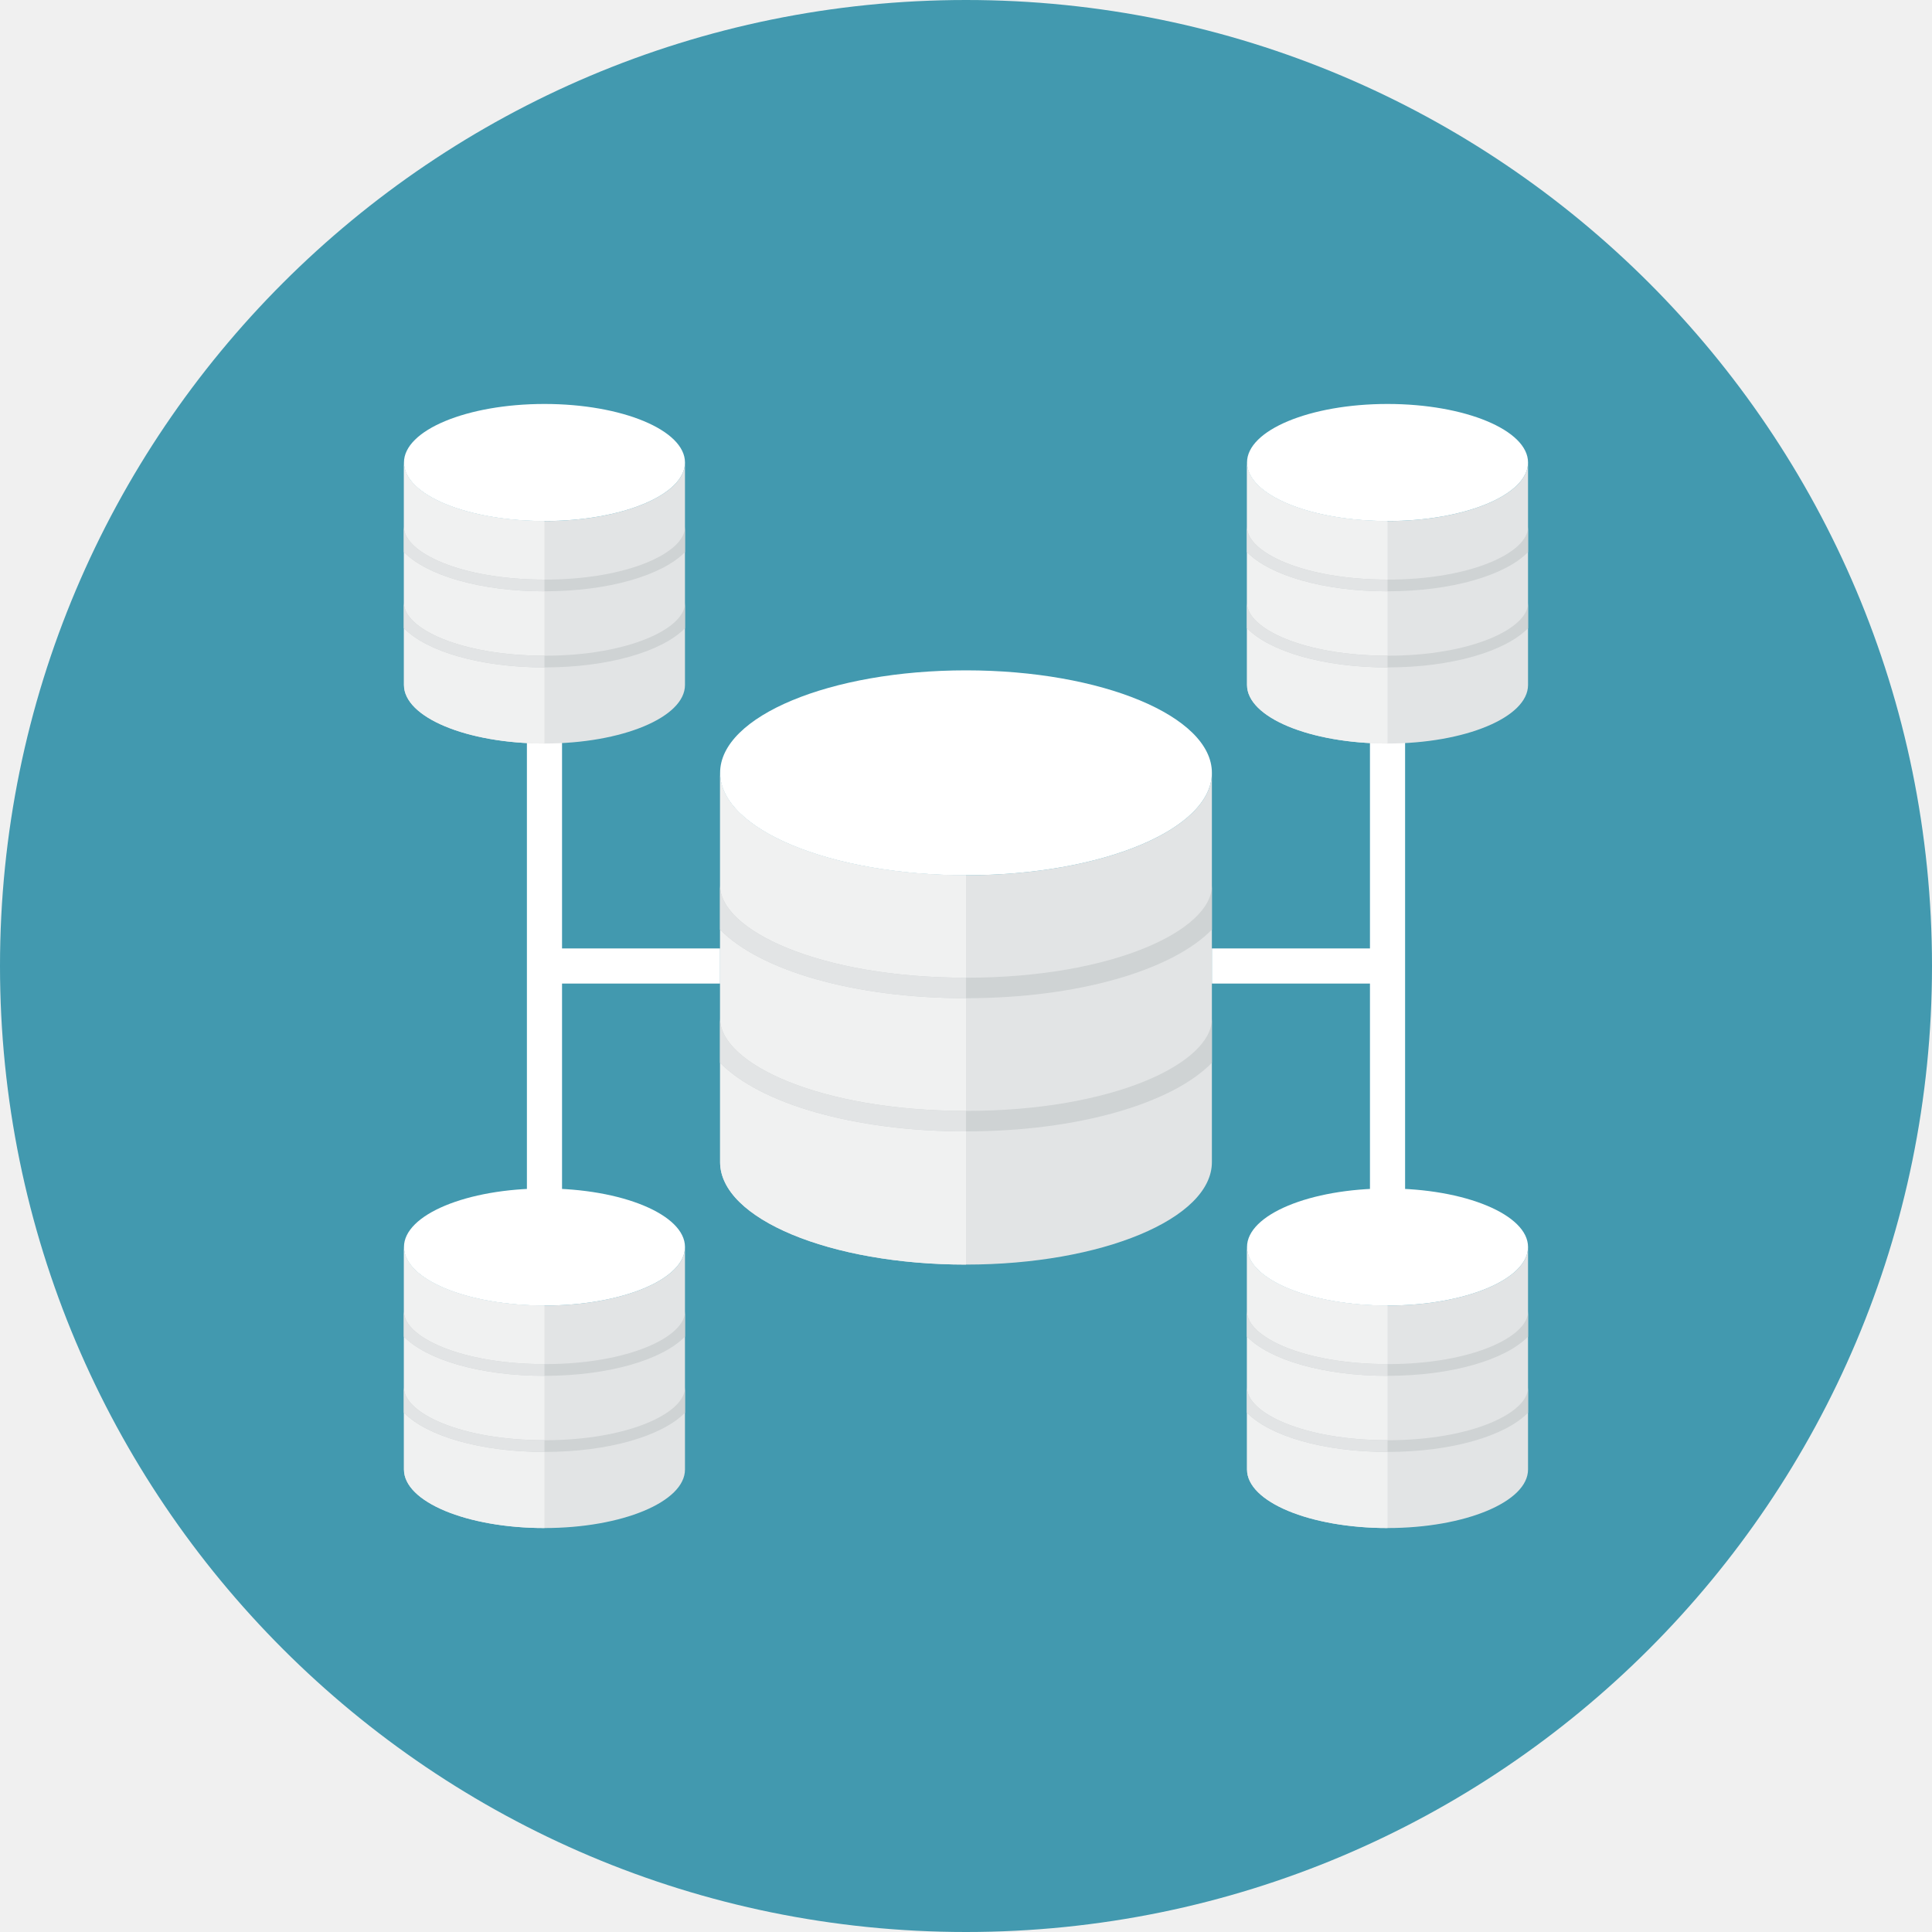
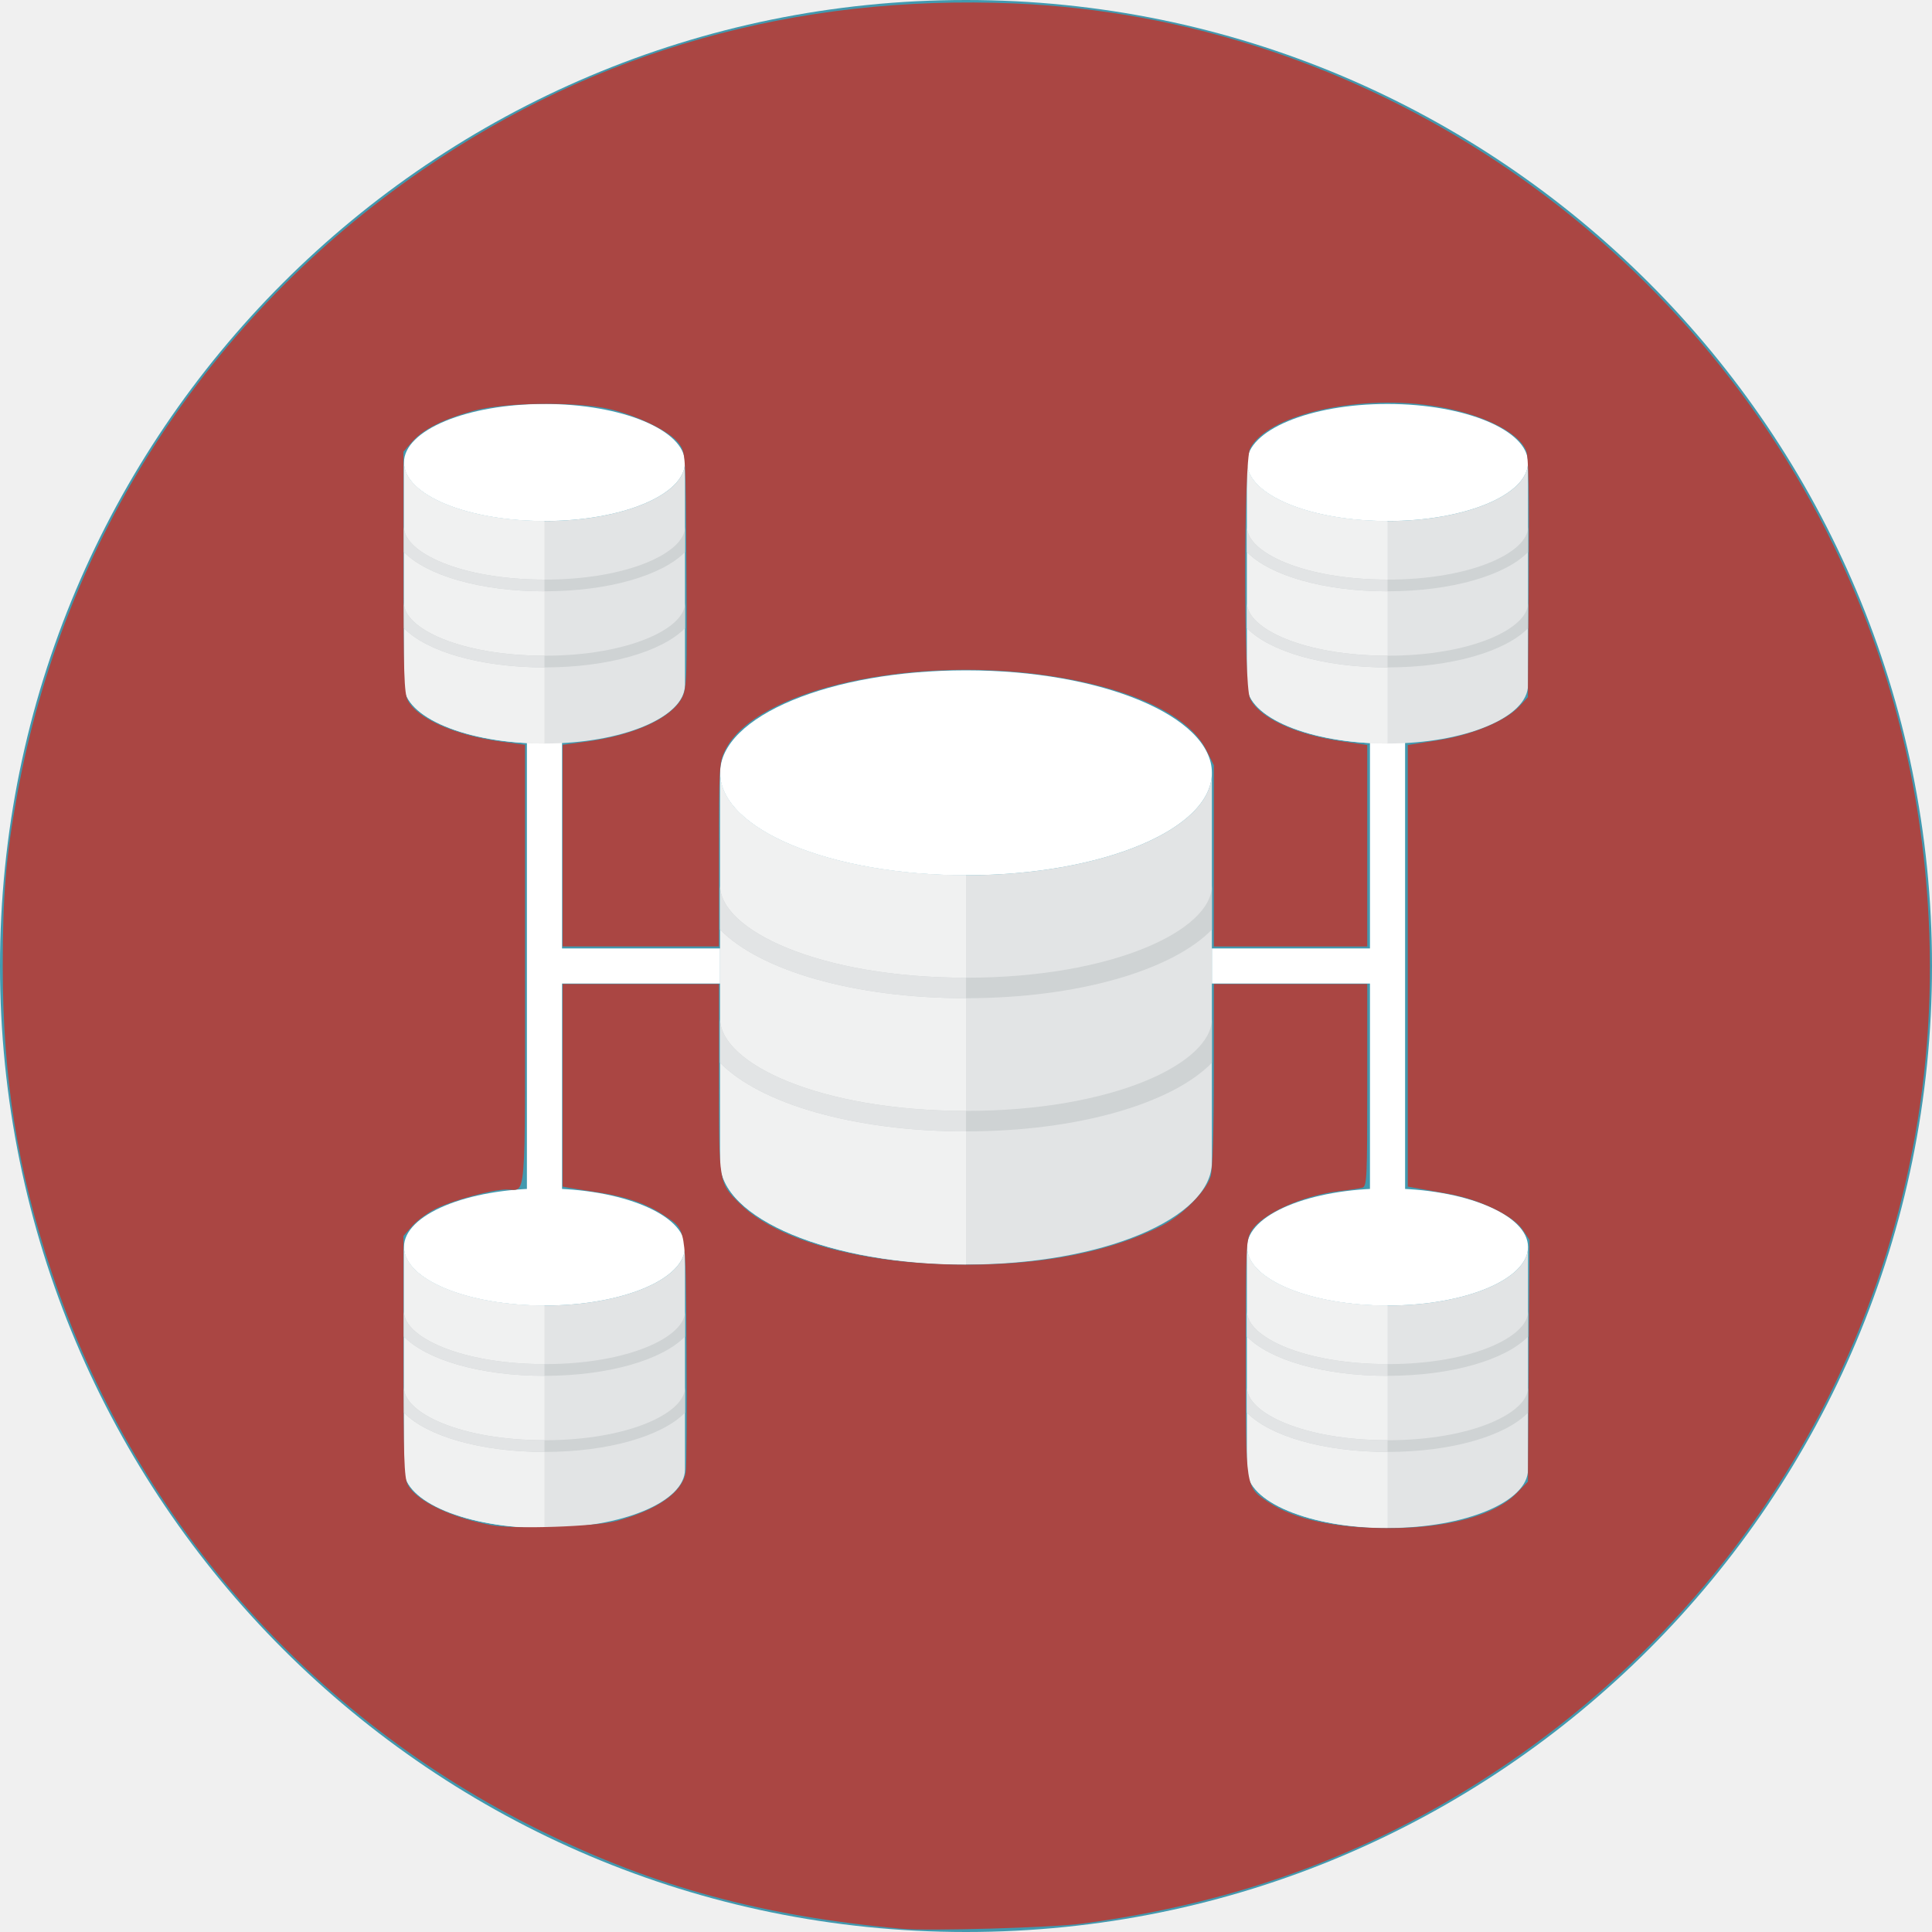
- <svg xmlns="http://www.w3.org/2000/svg" version="1.0" x="0px" y="0px" width="110px" height="110px" viewBox="0 0 110 110" style="enable-background:new 0 0 110 110;" xml:space="preserve">
-   <g id="Artboard">
- </g>
+ <svg xmlns="http://www.w3.org/2000/svg" version="1.0" x="0px" y="0px" width="110px" height="110px" viewBox="0 0 110 110" style="enable-background:new 0 0 110 110;" xml:space="preserve" id="svg8788">
+   <defs id="defs8890" />
+   <g id="Artboard" />
  <g id="Multicolor">
-     <circle style="fill:#4299AF;" cx="55" cy="55" r="55" />
-     <g>
-       <polygon style="fill:#FFFFFF;" points="78,41 78,54 69,54 69,56 78,56 78,68 80,68 80,41   " />
-       <polygon style="fill:#FFFFFF;" points="41,54 32,54 32,41 30,41 30,68 32,68 32,56 41,56   " />
-       <path style="fill:#E2E4E5;" d="M55,49.833c-7.732,0-14-2.612-14-5.833v22.167C41,69.388,47.268,72,55,72s14-2.612,14-5.833V44    C69,47.222,62.732,49.833,55,49.833z" />
-       <path style="fill:#F0F1F1;" d="M41,44v22.167C41,69.388,47.268,72,55,72V49.833C47.268,49.833,41,47.222,41,44z" />
-       <ellipse style="fill:#FFFFFF;" cx="55" cy="44" rx="14" ry="5.833" />
-       <path style="fill:#CFD3D4;" d="M55,55.667c-8.374,0-14-2.715-14-5.25v2.513c2.268,2.315,7.614,3.904,14,3.904    s11.732-1.589,14-3.904v-2.513C69,52.952,63.374,55.667,55,55.667z" />
-       <path style="fill:#CFD3D4;" d="M55,63.25c-8.374,0-14-2.715-14-5.25v2.513c2.268,2.315,7.614,3.904,14,3.904    s11.732-1.589,14-3.904V58C69,60.535,63.374,63.25,55,63.25z" />
-       <g>
-         <path style="fill:#E2E4E5;" d="M55,55.667c-8.374,0-14-2.715-14-5.25v2.513c2.268,2.315,7.614,3.904,14,3.904V55.667z" />
-         <path style="fill:#E2E4E5;" d="M41,58v2.513c2.268,2.315,7.614,3.904,14,3.904V63.25C46.626,63.25,41,60.535,41,58z" />
+     <circle style="fill:#4299AF;" cx="55" cy="55" r="55" id="circle8792" />
+     <g id="g8794">
+       <polygon style="fill:#FFFFFF;" points="78,41 78,54 69,54 69,56 78,56 78,68 80,68 80,41   " id="polygon8796" />
+       <polygon style="fill:#FFFFFF;" points="41,54 32,54 32,41 30,41 30,68 32,68 32,56 41,56   " id="polygon8798" />
+       <path style="fill:#E2E4E5;" d="M55,49.833c-7.732,0-14-2.612-14-5.833v22.167C41,69.388,47.268,72,55,72s14-2.612,14-5.833V44    C69,47.222,62.732,49.833,55,49.833z" id="path8800" />
+       <path style="fill:#F0F1F1;" d="M41,44v22.167C41,69.388,47.268,72,55,72V49.833C47.268,49.833,41,47.222,41,44z" id="path8802" />
+       <ellipse style="fill:#FFFFFF;" cx="55" cy="44" rx="14" ry="5.833" id="ellipse8804" />
+       <path style="fill:#CFD3D4;" d="M55,55.667c-8.374,0-14-2.715-14-5.25v2.513c2.268,2.315,7.614,3.904,14,3.904    s11.732-1.589,14-3.904v-2.513C69,52.952,63.374,55.667,55,55.667z" id="path8806" />
+       <path style="fill:#CFD3D4;" d="M55,63.25c-8.374,0-14-2.715-14-5.25v2.513c2.268,2.315,7.614,3.904,14,3.904    s11.732-1.589,14-3.904V58C69,60.535,63.374,63.25,55,63.25z" id="path8808" />
+       <g id="g8810">
+         <path style="fill:#E2E4E5;" d="M55,55.667c-8.374,0-14-2.715-14-5.25v2.513c2.268,2.315,7.614,3.904,14,3.904V55.667z" id="path8812" />
+         <path style="fill:#E2E4E5;" d="M41,58v2.513c2.268,2.315,7.614,3.904,14,3.904V63.25C46.626,63.25,41,60.535,41,58z" id="path8814" />
      </g>
-       <g>
-         <path style="fill:#E2E4E5;" d="M79,74.333c-4.418,0-8-1.492-8-3.333v12.667C71,85.508,74.582,87,79,87s8-1.492,8-3.333V71     C87,72.841,83.418,74.333,79,74.333z" />
-         <path style="fill:#F0F1F1;" d="M71,71v12.667C71,85.508,74.582,87,79,87V74.333C74.582,74.333,71,72.841,71,71z" />
-         <ellipse style="fill:#FFFFFF;" cx="79" cy="71" rx="8" ry="3.333" />
-         <path style="fill:#CFD3D4;" d="M79,77.667c-4.785,0-8-1.551-8-3v1.436c1.296,1.323,4.351,2.231,8,2.231s6.704-0.908,8-2.231     v-1.436C87,76.115,83.785,77.667,79,77.667z" />
-         <path style="fill:#CFD3D4;" d="M79,82c-4.785,0-8-1.551-8-3v1.436c1.296,1.323,4.351,2.231,8,2.231s6.704-0.908,8-2.231V79     C87,80.449,83.785,82,79,82z" />
-         <g>
-           <path style="fill:#E2E4E5;" d="M79,77.667c-4.785,0-8-1.551-8-3v1.436c1.296,1.323,4.351,2.231,8,2.231V77.667z" />
-           <path style="fill:#E2E4E5;" d="M71,79v1.436c1.296,1.323,4.351,2.231,8,2.231V82C74.215,82,71,80.449,71,79z" />
+       <g id="g8816">
+         <path style="fill:#E2E4E5;" d="M79,74.333c-4.418,0-8-1.492-8-3.333v12.667C71,85.508,74.582,87,79,87s8-1.492,8-3.333V71     C87,72.841,83.418,74.333,79,74.333z" id="path8818" />
+         <path style="fill:#F0F1F1;" d="M71,71v12.667C71,85.508,74.582,87,79,87V74.333C74.582,74.333,71,72.841,71,71z" id="path8820" />
+         <ellipse style="fill:#FFFFFF;" cx="79" cy="71" rx="8" ry="3.333" id="ellipse8822" />
+         <path style="fill:#CFD3D4;" d="M79,77.667c-4.785,0-8-1.551-8-3v1.436c1.296,1.323,4.351,2.231,8,2.231s6.704-0.908,8-2.231     v-1.436C87,76.115,83.785,77.667,79,77.667z" id="path8824" />
+         <path style="fill:#CFD3D4;" d="M79,82c-4.785,0-8-1.551-8-3v1.436c1.296,1.323,4.351,2.231,8,2.231s6.704-0.908,8-2.231V79     C87,80.449,83.785,82,79,82z" id="path8826" />
+         <g id="g8828">
+           <path style="fill:#E2E4E5;" d="M79,77.667c-4.785,0-8-1.551-8-3v1.436c1.296,1.323,4.351,2.231,8,2.231V77.667z" id="path8830" />
+           <path style="fill:#E2E4E5;" d="M71,79v1.436c1.296,1.323,4.351,2.231,8,2.231V82C74.215,82,71,80.449,71,79z" id="path8832" />
        </g>
      </g>
-       <g>
-         <path style="fill:#E2E4E5;" d="M79,29.667c-4.418,0-8-1.492-8-3.333V39c0,1.841,3.582,3.333,8,3.333s8-1.492,8-3.333V26.333     C87,28.174,83.418,29.667,79,29.667z" />
-         <path style="fill:#F0F1F1;" d="M71,26.333V39c0,1.841,3.582,3.333,8,3.333V29.667C74.582,29.667,71,28.174,71,26.333z" />
-         <ellipse style="fill:#FFFFFF;" cx="79" cy="26.333" rx="8" ry="3.333" />
-         <path style="fill:#CFD3D4;" d="M79,33c-4.785,0-8-1.551-8-3v1.436c1.296,1.323,4.351,2.231,8,2.231s6.704-0.908,8-2.231V30     C87,31.449,83.785,33,79,33z" />
-         <path style="fill:#CFD3D4;" d="M79,37.333c-4.785,0-8-1.551-8-3v1.436C72.296,37.092,75.351,38,79,38s6.704-0.908,8-2.231v-1.436     C87,35.782,83.785,37.333,79,37.333z" />
-         <g>
-           <path style="fill:#E2E4E5;" d="M79,33c-4.785,0-8-1.551-8-3v1.436c1.296,1.323,4.351,2.231,8,2.231V33z" />
-           <path style="fill:#E2E4E5;" d="M71,34.333v1.436C72.296,37.092,75.351,38,79,38v-0.667C74.215,37.333,71,35.782,71,34.333z" />
+       <g id="g8834">
+         <path style="fill:#E2E4E5;" d="M79,29.667c-4.418,0-8-1.492-8-3.333V39c0,1.841,3.582,3.333,8,3.333s8-1.492,8-3.333V26.333     C87,28.174,83.418,29.667,79,29.667z" id="path8836" />
+         <path style="fill:#F0F1F1;" d="M71,26.333V39c0,1.841,3.582,3.333,8,3.333V29.667C74.582,29.667,71,28.174,71,26.333z" id="path8838" />
+         <ellipse style="fill:#FFFFFF;" cx="79" cy="26.333" rx="8" ry="3.333" id="ellipse8840" />
+         <path style="fill:#CFD3D4;" d="M79,33c-4.785,0-8-1.551-8-3v1.436c1.296,1.323,4.351,2.231,8,2.231s6.704-0.908,8-2.231V30     C87,31.449,83.785,33,79,33z" id="path8842" />
+         <path style="fill:#CFD3D4;" d="M79,37.333c-4.785,0-8-1.551-8-3v1.436C72.296,37.092,75.351,38,79,38s6.704-0.908,8-2.231v-1.436     C87,35.782,83.785,37.333,79,37.333z" id="path8844" />
+         <g id="g8846">
+           <path style="fill:#E2E4E5;" d="M79,33c-4.785,0-8-1.551-8-3v1.436c1.296,1.323,4.351,2.231,8,2.231V33z" id="path8848" />
+           <path style="fill:#E2E4E5;" d="M71,34.333v1.436C72.296,37.092,75.351,38,79,38v-0.667C74.215,37.333,71,35.782,71,34.333z" id="path8850" />
        </g>
      </g>
-       <g>
-         <path style="fill:#E2E4E5;" d="M31,74.333c-4.418,0-8-1.492-8-3.333v12.667C23,85.508,26.582,87,31,87s8-1.492,8-3.333V71     C39,72.841,35.418,74.333,31,74.333z" />
-         <path style="fill:#F0F1F1;" d="M23,71v12.667C23,85.508,26.582,87,31,87V74.333C26.582,74.333,23,72.841,23,71z" />
-         <ellipse style="fill:#FFFFFF;" cx="31" cy="71" rx="8" ry="3.333" />
-         <path style="fill:#CFD3D4;" d="M31,77.667c-4.785,0-8-1.551-8-3v1.436c1.296,1.323,4.351,2.231,8,2.231s6.704-0.908,8-2.231     v-1.436C39,76.115,35.785,77.667,31,77.667z" />
-         <path style="fill:#CFD3D4;" d="M31,82c-4.785,0-8-1.551-8-3v1.436c1.296,1.323,4.351,2.231,8,2.231s6.704-0.908,8-2.231V79     C39,80.449,35.785,82,31,82z" />
-         <g>
-           <path style="fill:#E2E4E5;" d="M31,77.667c-4.785,0-8-1.551-8-3v1.436c1.296,1.323,4.351,2.231,8,2.231V77.667z" />
-           <path style="fill:#E2E4E5;" d="M23,79v1.436c1.296,1.323,4.351,2.231,8,2.231V82C26.215,82,23,80.449,23,79z" />
+       <g id="g8852">
+         <path style="fill:#E2E4E5;" d="M31,74.333c-4.418,0-8-1.492-8-3.333v12.667C23,85.508,26.582,87,31,87s8-1.492,8-3.333V71     C39,72.841,35.418,74.333,31,74.333z" id="path8854" />
+         <path style="fill:#F0F1F1;" d="M23,71v12.667C23,85.508,26.582,87,31,87V74.333C26.582,74.333,23,72.841,23,71z" id="path8856" />
+         <ellipse style="fill:#FFFFFF;" cx="31" cy="71" rx="8" ry="3.333" id="ellipse8858" />
+         <path style="fill:#CFD3D4;" d="M31,77.667c-4.785,0-8-1.551-8-3v1.436c1.296,1.323,4.351,2.231,8,2.231s6.704-0.908,8-2.231     v-1.436C39,76.115,35.785,77.667,31,77.667z" id="path8860" />
+         <path style="fill:#CFD3D4;" d="M31,82c-4.785,0-8-1.551-8-3v1.436c1.296,1.323,4.351,2.231,8,2.231s6.704-0.908,8-2.231V79     C39,80.449,35.785,82,31,82z" id="path8862" />
+         <g id="g8864">
+           <path style="fill:#E2E4E5;" d="M31,77.667c-4.785,0-8-1.551-8-3v1.436c1.296,1.323,4.351,2.231,8,2.231V77.667z" id="path8866" />
+           <path style="fill:#E2E4E5;" d="M23,79v1.436c1.296,1.323,4.351,2.231,8,2.231V82C26.215,82,23,80.449,23,79z" id="path8868" />
        </g>
      </g>
-       <g>
-         <path style="fill:#E2E4E5;" d="M31,29.667c-4.418,0-8-1.492-8-3.333V39c0,1.841,3.582,3.333,8,3.333s8-1.492,8-3.333V26.333     C39,28.174,35.418,29.667,31,29.667z" />
-         <path style="fill:#F0F1F1;" d="M23,26.333V39c0,1.841,3.582,3.333,8,3.333V29.667C26.582,29.667,23,28.174,23,26.333z" />
-         <ellipse style="fill:#FFFFFF;" cx="31" cy="26.333" rx="8" ry="3.333" />
-         <path style="fill:#CFD3D4;" d="M31,33c-4.785,0-8-1.551-8-3v1.436c1.296,1.323,4.351,2.231,8,2.231s6.704-0.908,8-2.231V30     C39,31.449,35.785,33,31,33z" />
-         <path style="fill:#CFD3D4;" d="M31,37.333c-4.785,0-8-1.551-8-3v1.436C24.296,37.092,27.351,38,31,38s6.704-0.908,8-2.231v-1.436     C39,35.782,35.785,37.333,31,37.333z" />
-         <g>
-           <path style="fill:#E2E4E5;" d="M31,33c-4.785,0-8-1.551-8-3v1.436c1.296,1.323,4.351,2.231,8,2.231V33z" />
-           <path style="fill:#E2E4E5;" d="M23,34.333v1.436C24.296,37.092,27.351,38,31,38v-0.667C26.215,37.333,23,35.782,23,34.333z" />
+       <g id="g8870">
+         <path style="fill:#E2E4E5;" d="M31,29.667c-4.418,0-8-1.492-8-3.333V39c0,1.841,3.582,3.333,8,3.333s8-1.492,8-3.333V26.333     C39,28.174,35.418,29.667,31,29.667z" id="path8872" />
+         <path style="fill:#F0F1F1;" d="M23,26.333V39c0,1.841,3.582,3.333,8,3.333V29.667C26.582,29.667,23,28.174,23,26.333z" id="path8874" />
+         <ellipse style="fill:#FFFFFF;" cx="31" cy="26.333" rx="8" ry="3.333" id="ellipse8876" />
+         <path style="fill:#CFD3D4;" d="M31,33c-4.785,0-8-1.551-8-3v1.436c1.296,1.323,4.351,2.231,8,2.231s6.704-0.908,8-2.231V30     C39,31.449,35.785,33,31,33z" id="path8878" />
+         <path style="fill:#CFD3D4;" d="M31,37.333c-4.785,0-8-1.551-8-3v1.436C24.296,37.092,27.351,38,31,38s6.704-0.908,8-2.231v-1.436     C39,35.782,35.785,37.333,31,37.333z" id="path8880" />
+         <g id="g8882">
+           <path style="fill:#E2E4E5;" d="M31,33c-4.785,0-8-1.551-8-3v1.436c1.296,1.323,4.351,2.231,8,2.231V33z" id="path8884" />
+           <path style="fill:#E2E4E5;" d="M23,34.333v1.436C24.296,37.092,27.351,38,31,38v-0.667C26.215,37.333,23,35.782,23,34.333z" id="path8886" />
        </g>
      </g>
    </g>
  </g>
+   <path style="stroke-width:5.1;stroke-miterlimit:4;stroke-dasharray:none;fill:#aa4643;fill-opacity:0" d="M 51.316,109.814 C 43.411,109.097 37.299,107.437 30.8,104.241 17.592,97.747 7.598,86.335 2.939,72.426 0.994,66.621 0.157,61.391 0.156,55.04 0.155,50.94 0.341,48.728 0.982,45.22 3.635,30.705 11.84,18.062 24.046,9.68 33.945,2.882 45.331,-0.323 57.743,0.196 77.497,1.02 95.671,13.053 104.413,31.096 c 3.238,6.682 5.01,13.638 5.396,21.18 0.979,19.115 -8.066,37.271 -23.97,48.117 -7.293,4.973 -15.138,7.93 -24.224,9.13 -1.748,0.231 -8.777,0.43 -10.299,0.292 l 0,0 z M 35.081,86.607 c 2.366,-0.652 3.747,-1.617 3.959,-2.766 0.055,-0.297 0.077,-3.431 0.049,-6.966 -0.056,-7.199 0.009,-6.811 -1.3,-7.691 -0.947,-0.636 -2.153,-1.057 -3.694,-1.289 -0.725,-0.109 -1.485,-0.23 -1.689,-0.268 l -0.371,-0.069 0,-5.765 0,-5.765 4.449,0 4.449,0 0,5.372 c 0,6.017 -0.013,5.939 1.191,7.132 2.163,2.142 7.112,3.475 12.898,3.475 4.476,0 8.226,-0.75 11.146,-2.23 1.156,-0.586 2.536,-1.987 2.764,-2.806 0.111,-0.399 0.179,-2.602 0.18,-5.793 l 9.19e-4,-5.15 4.367,0 4.367,0 0,5.757 c 0,5.342 -0.021,5.762 -0.288,5.837 -0.159,0.044 -0.731,0.13 -1.271,0.192 -2.111,0.241 -4.441,1.291 -5.038,2.27 -0.306,0.501 -0.322,0.87 -0.323,7.178 -6.59e-4,7.543 -0.023,7.396 1.286,8.264 1.486,0.984 3.795,1.482 6.87,1.48 3.375,-0.002 6.037,-0.731 7.269,-1.992 l 0.641,-0.657 0.046,-6.881 0.046,-6.881 -0.381,-0.568 c -0.56,-0.835 -2.468,-1.749 -4.326,-2.073 -0.816,-0.142 -1.65,-0.29 -1.854,-0.327 l -0.371,-0.069 0,-12.569 0,-12.569 1.723,-0.273 c 1.981,-0.314 3.836,-1.087 4.622,-1.926 l 0.494,-0.528 0.047,-6.781 c 0.034,-4.937 -0.006,-6.909 -0.148,-7.251 -0.468,-1.129 -2.734,-2.195 -5.479,-2.577 -4.341,-0.604 -9.265,0.574 -10.234,2.447 -0.373,0.722 -0.379,13.458 -0.006,14.241 0.521,1.095 2.58,2.053 5.24,2.438 l 1.434,0.207 0,5.735 0,5.735 -4.367,0 -4.367,0 0,-5.159 0,-5.159 -0.431,-0.866 c -0.944,-1.895 -3.993,-3.4 -8.382,-4.137 -8.126,-1.365 -17.32,0.649 -19.022,4.166 -0.327,0.675 -0.344,0.974 -0.344,5.932 l 0,5.221 -4.449,0 -4.449,0 0,-5.738 0,-5.738 1.36,-0.185 c 2.752,-0.374 4.849,-1.342 5.442,-2.512 0.267,-0.528 0.288,-1.137 0.247,-7.251 -0.045,-6.662 -0.045,-6.675 -0.423,-7.204 -0.483,-0.677 -2.349,-1.6 -3.989,-1.973 -1.879,-0.427 -5.915,-0.378 -7.663,0.093 -1.732,0.467 -2.909,1.055 -3.532,1.763 l -0.506,0.576 0,6.841 c 0,5.686 0.041,6.92 0.241,7.308 0.542,1.048 2.694,2.002 5.32,2.358 l 1.36,0.185 0,12.559 c 0,13.894 0.094,12.759 -1.058,12.759 -0.789,0 -3.016,0.602 -3.998,1.08 -0.47,0.229 -1.081,0.675 -1.36,0.992 l -0.506,0.576 0,6.841 c 0,5.686 0.041,6.92 0.241,7.308 0.484,0.936 2.483,1.9 4.811,2.321 1.282,0.232 5.916,0.073 7.056,-0.241 z" id="path10255" />
+   <path style="fill:#aa4643;fill-opacity:0;stroke-width:5.1;stroke-miterlimit:4;stroke-dasharray:none" d="M 51.316,109.814 C 43.411,109.097 37.299,107.437 30.8,104.241 17.592,97.747 7.598,86.335 2.939,72.426 0.994,66.621 0.157,61.391 0.156,55.04 0.155,50.94 0.341,48.728 0.982,45.22 3.635,30.705 11.84,18.062 24.046,9.68 33.945,2.882 45.331,-0.323 57.743,0.196 77.497,1.02 95.671,13.053 104.413,31.096 c 3.238,6.682 5.01,13.638 5.396,21.18 0.979,19.115 -8.066,37.271 -23.97,48.117 -7.293,4.973 -15.138,7.93 -24.224,9.13 -1.748,0.231 -8.777,0.43 -10.299,0.292 l 0,0 z M 35.081,86.607 c 2.366,-0.652 3.747,-1.617 3.959,-2.766 0.055,-0.297 0.077,-3.431 0.049,-6.966 -0.056,-7.199 0.009,-6.811 -1.3,-7.691 -0.947,-0.636 -2.153,-1.057 -3.694,-1.289 -0.725,-0.109 -1.485,-0.23 -1.689,-0.268 l -0.371,-0.069 0,-5.765 0,-5.765 4.449,0 4.449,0 0,5.372 c 0,6.017 -0.013,5.939 1.191,7.132 2.163,2.142 7.112,3.475 12.898,3.475 4.476,0 8.226,-0.75 11.146,-2.23 1.156,-0.586 2.536,-1.987 2.764,-2.806 0.111,-0.399 0.179,-2.602 0.18,-5.793 l 9.19e-4,-5.15 4.367,0 4.367,0 0,5.757 c 0,5.342 -0.021,5.762 -0.288,5.837 -0.159,0.044 -0.731,0.13 -1.271,0.192 -2.111,0.241 -4.441,1.291 -5.038,2.27 -0.306,0.501 -0.322,0.87 -0.323,7.178 -6.59e-4,7.543 -0.023,7.396 1.286,8.264 1.486,0.984 3.795,1.482 6.87,1.48 3.375,-0.002 6.037,-0.731 7.269,-1.992 l 0.641,-0.657 0.046,-6.881 0.046,-6.881 -0.381,-0.568 c -0.56,-0.835 -2.468,-1.749 -4.326,-2.073 -0.816,-0.142 -1.65,-0.29 -1.854,-0.327 l -0.371,-0.069 0,-12.569 0,-12.569 1.723,-0.273 c 1.981,-0.314 3.836,-1.087 4.622,-1.926 l 0.494,-0.528 0.047,-6.781 c 0.034,-4.937 -0.006,-6.909 -0.148,-7.251 -0.468,-1.129 -2.734,-2.195 -5.479,-2.577 -4.341,-0.604 -9.265,0.574 -10.234,2.447 -0.373,0.722 -0.379,13.458 -0.006,14.241 0.521,1.095 2.58,2.053 5.24,2.438 l 1.434,0.207 0,5.735 0,5.735 -4.367,0 -4.367,0 0,-5.159 0,-5.159 -0.431,-0.866 c -0.944,-1.895 -3.993,-3.4 -8.382,-4.137 -8.126,-1.365 -17.32,0.649 -19.022,4.166 -0.327,0.675 -0.344,0.974 -0.344,5.932 l 0,5.221 -4.449,0 -4.449,0 0,-5.738 0,-5.738 1.36,-0.185 c 2.752,-0.374 4.849,-1.342 5.442,-2.512 0.267,-0.528 0.288,-1.137 0.247,-7.251 -0.045,-6.662 -0.045,-6.675 -0.423,-7.204 -0.483,-0.677 -2.349,-1.6 -3.989,-1.973 -1.879,-0.427 -5.915,-0.378 -7.663,0.093 -1.732,0.467 -2.909,1.055 -3.532,1.763 l -0.506,0.576 0,6.841 c 0,5.686 0.041,6.92 0.241,7.308 0.542,1.048 2.694,2.002 5.32,2.358 l 1.36,0.185 0,12.559 c 0,13.894 0.094,12.759 -1.058,12.759 -0.789,0 -3.016,0.602 -3.998,1.08 -0.47,0.229 -1.081,0.675 -1.36,0.992 l -0.506,0.576 0,6.841 c 0,5.686 0.041,6.92 0.241,7.308 0.484,0.936 2.483,1.9 4.811,2.321 1.282,0.232 5.916,0.073 7.056,-0.241 z" id="path10257" />
+   <path style="fill:#aa4643;fill-opacity:1;stroke-width:5.1;stroke-miterlimit:4;stroke-dasharray:none" d="M 51.316,109.814 C 43.411,109.097 37.299,107.437 30.8,104.241 17.592,97.747 7.598,86.335 2.939,72.426 0.994,66.621 0.157,61.391 0.156,55.04 0.155,50.94 0.341,48.728 0.982,45.22 3.635,30.705 11.84,18.062 24.046,9.68 33.945,2.882 45.331,-0.323 57.743,0.196 77.497,1.02 95.671,13.053 104.413,31.096 c 3.238,6.682 5.01,13.638 5.396,21.18 0.979,19.115 -8.066,37.271 -23.97,48.117 -7.293,4.973 -15.138,7.93 -24.224,9.13 -1.748,0.231 -8.777,0.43 -10.299,0.292 l 0,0 z M 35.081,86.607 c 2.366,-0.652 3.747,-1.617 3.959,-2.766 0.055,-0.297 0.077,-3.431 0.049,-6.966 -0.056,-7.199 0.009,-6.811 -1.3,-7.691 -0.947,-0.636 -2.153,-1.057 -3.694,-1.289 -0.725,-0.109 -1.485,-0.23 -1.689,-0.268 l -0.371,-0.069 0,-5.765 0,-5.765 4.449,0 4.449,0 0,5.372 c 0,6.017 -0.013,5.939 1.191,7.132 2.163,2.142 7.112,3.475 12.898,3.475 4.476,0 8.226,-0.75 11.146,-2.23 1.156,-0.586 2.536,-1.987 2.764,-2.806 0.111,-0.399 0.179,-2.602 0.18,-5.793 l 9.19e-4,-5.15 4.367,0 4.367,0 0,5.757 c 0,5.342 -0.021,5.762 -0.288,5.837 -0.159,0.044 -0.731,0.13 -1.271,0.192 -2.111,0.241 -4.441,1.291 -5.038,2.27 -0.306,0.501 -0.322,0.87 -0.323,7.178 -6.59e-4,7.543 -0.023,7.396 1.286,8.264 1.486,0.984 3.795,1.482 6.87,1.48 3.375,-0.002 6.037,-0.731 7.269,-1.992 l 0.641,-0.657 0.046,-6.881 0.046,-6.881 -0.381,-0.568 c -0.56,-0.835 -2.468,-1.749 -4.326,-2.073 -0.816,-0.142 -1.65,-0.29 -1.854,-0.327 l -0.371,-0.069 0,-12.569 0,-12.569 1.723,-0.273 c 1.981,-0.314 3.836,-1.087 4.622,-1.926 l 0.494,-0.528 0.047,-6.781 c 0.034,-4.937 -0.006,-6.909 -0.148,-7.251 -0.468,-1.129 -2.734,-2.195 -5.479,-2.577 -4.341,-0.604 -9.265,0.574 -10.234,2.447 -0.373,0.722 -0.379,13.458 -0.006,14.241 0.521,1.095 2.58,2.053 5.24,2.438 l 1.434,0.207 0,5.735 0,5.735 -4.367,0 -4.367,0 0,-5.159 0,-5.159 -0.431,-0.866 c -0.944,-1.895 -3.993,-3.4 -8.382,-4.137 -8.126,-1.365 -17.32,0.649 -19.022,4.166 -0.327,0.675 -0.344,0.974 -0.344,5.932 l 0,5.221 -4.449,0 -4.449,0 0,-5.738 0,-5.738 1.36,-0.185 c 2.752,-0.374 4.849,-1.342 5.442,-2.512 0.267,-0.528 0.288,-1.137 0.247,-7.251 -0.045,-6.662 -0.045,-6.675 -0.423,-7.204 -0.483,-0.677 -2.349,-1.6 -3.989,-1.973 -1.879,-0.427 -5.915,-0.378 -7.663,0.093 -1.732,0.467 -2.909,1.055 -3.532,1.763 l -0.506,0.576 0,6.841 c 0,5.686 0.041,6.92 0.241,7.308 0.542,1.048 2.694,2.002 5.32,2.358 l 1.36,0.185 0,12.559 c 0,13.894 0.094,12.759 -1.058,12.759 -0.789,0 -3.016,0.602 -3.998,1.08 -0.47,0.229 -1.081,0.675 -1.36,0.992 l -0.506,0.576 0,6.841 c 0,5.686 0.041,6.92 0.241,7.308 0.484,0.936 2.483,1.9 4.811,2.321 1.282,0.232 5.916,0.073 7.056,-0.241 z" id="path10259" />
</svg>
